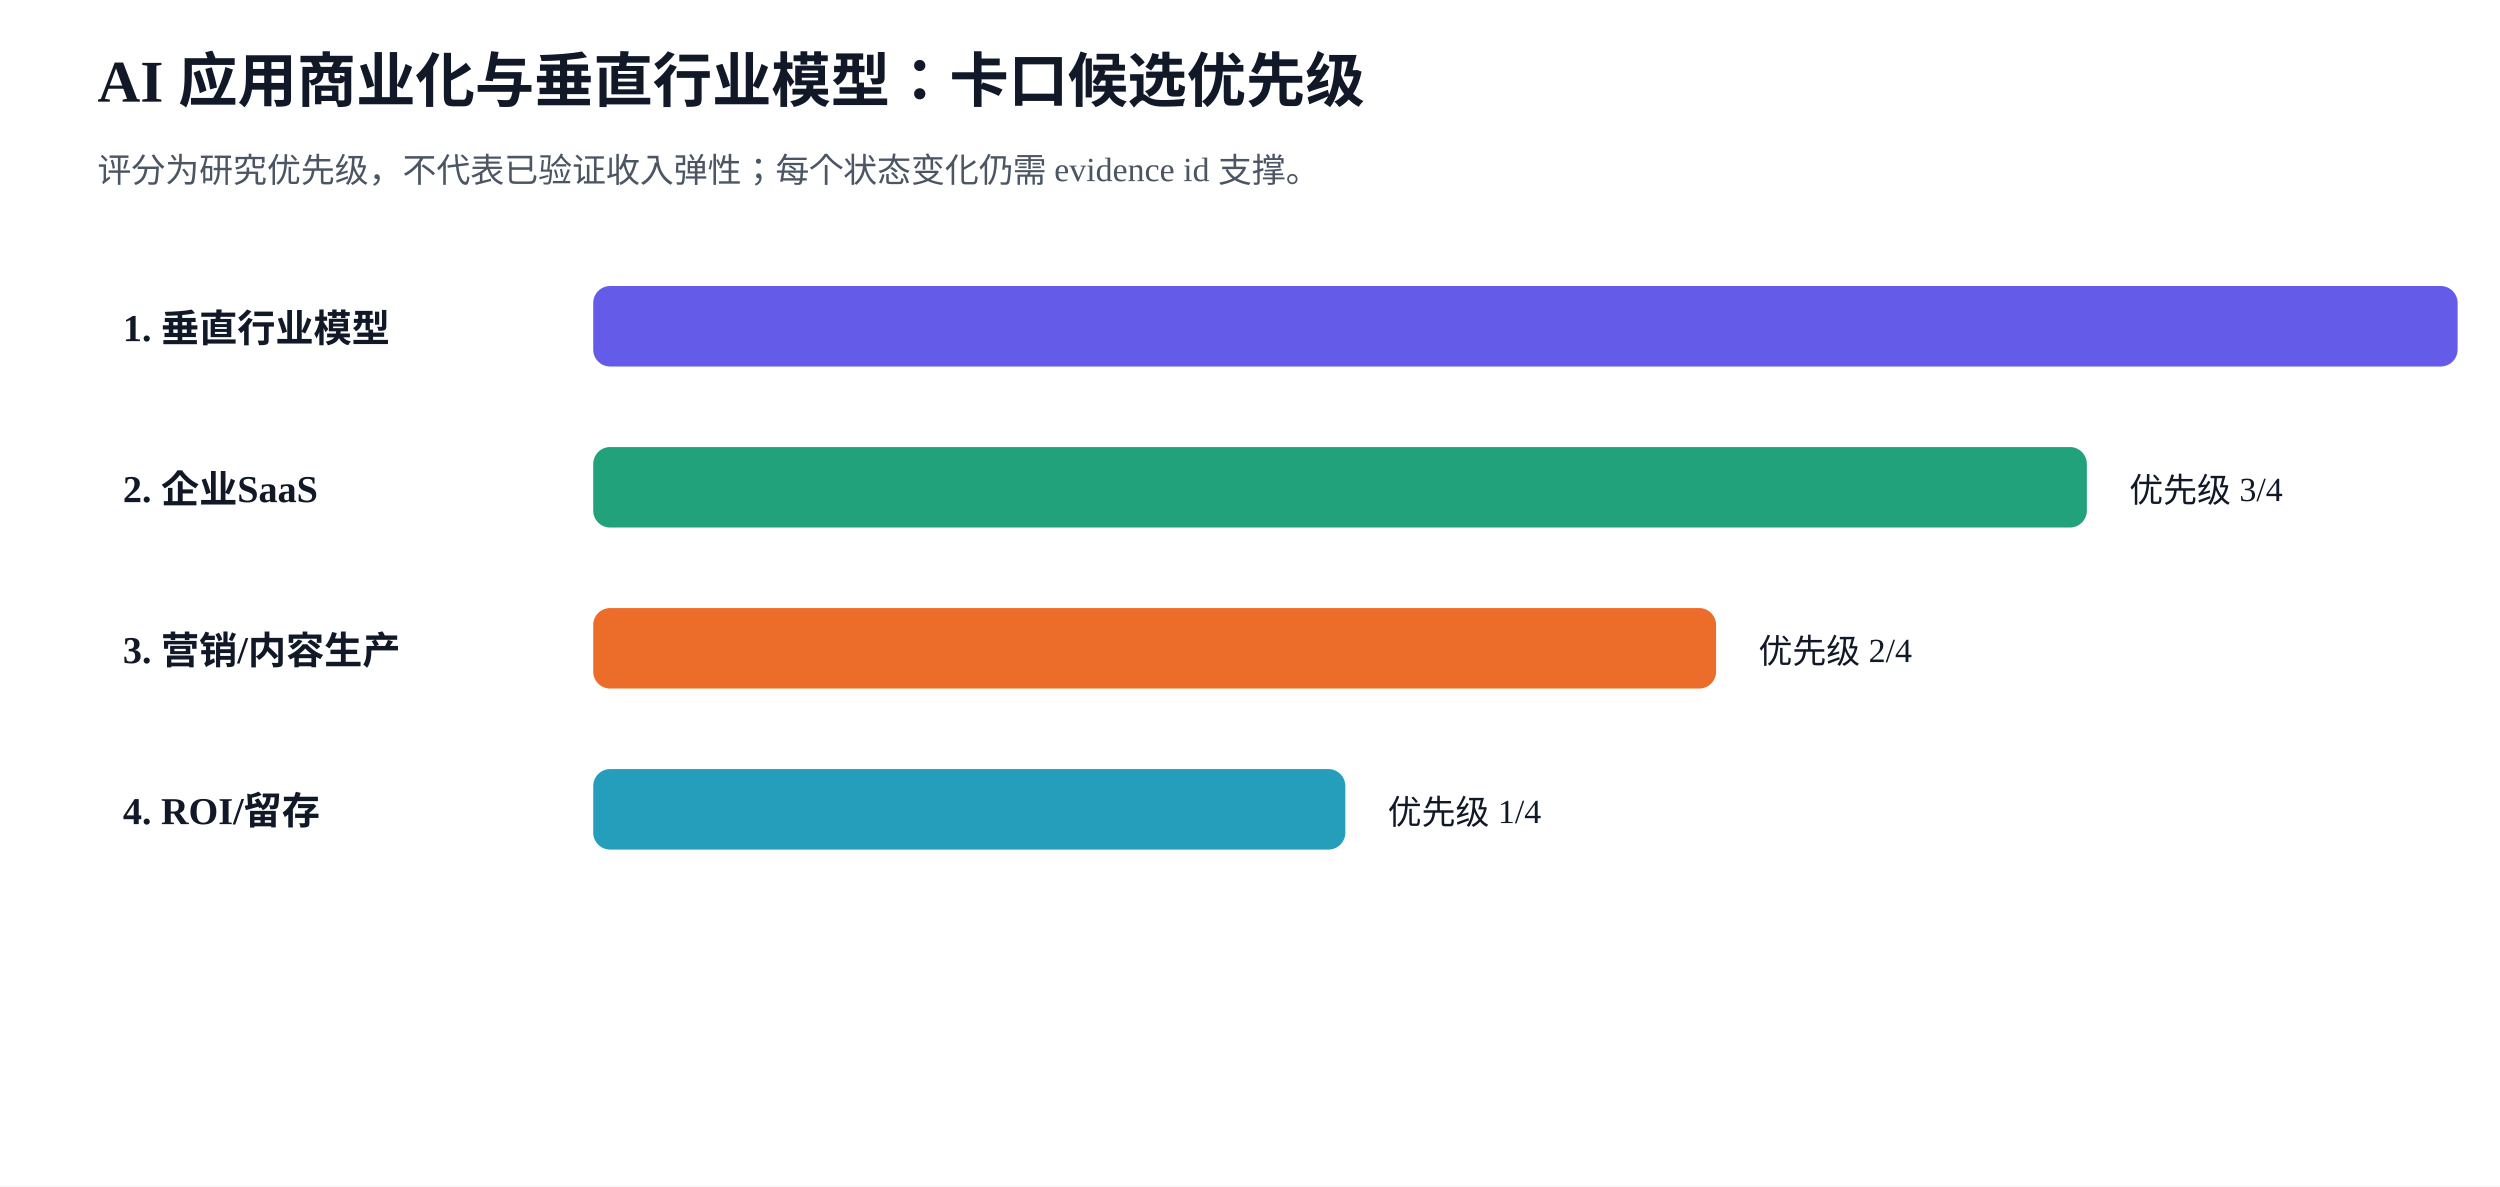
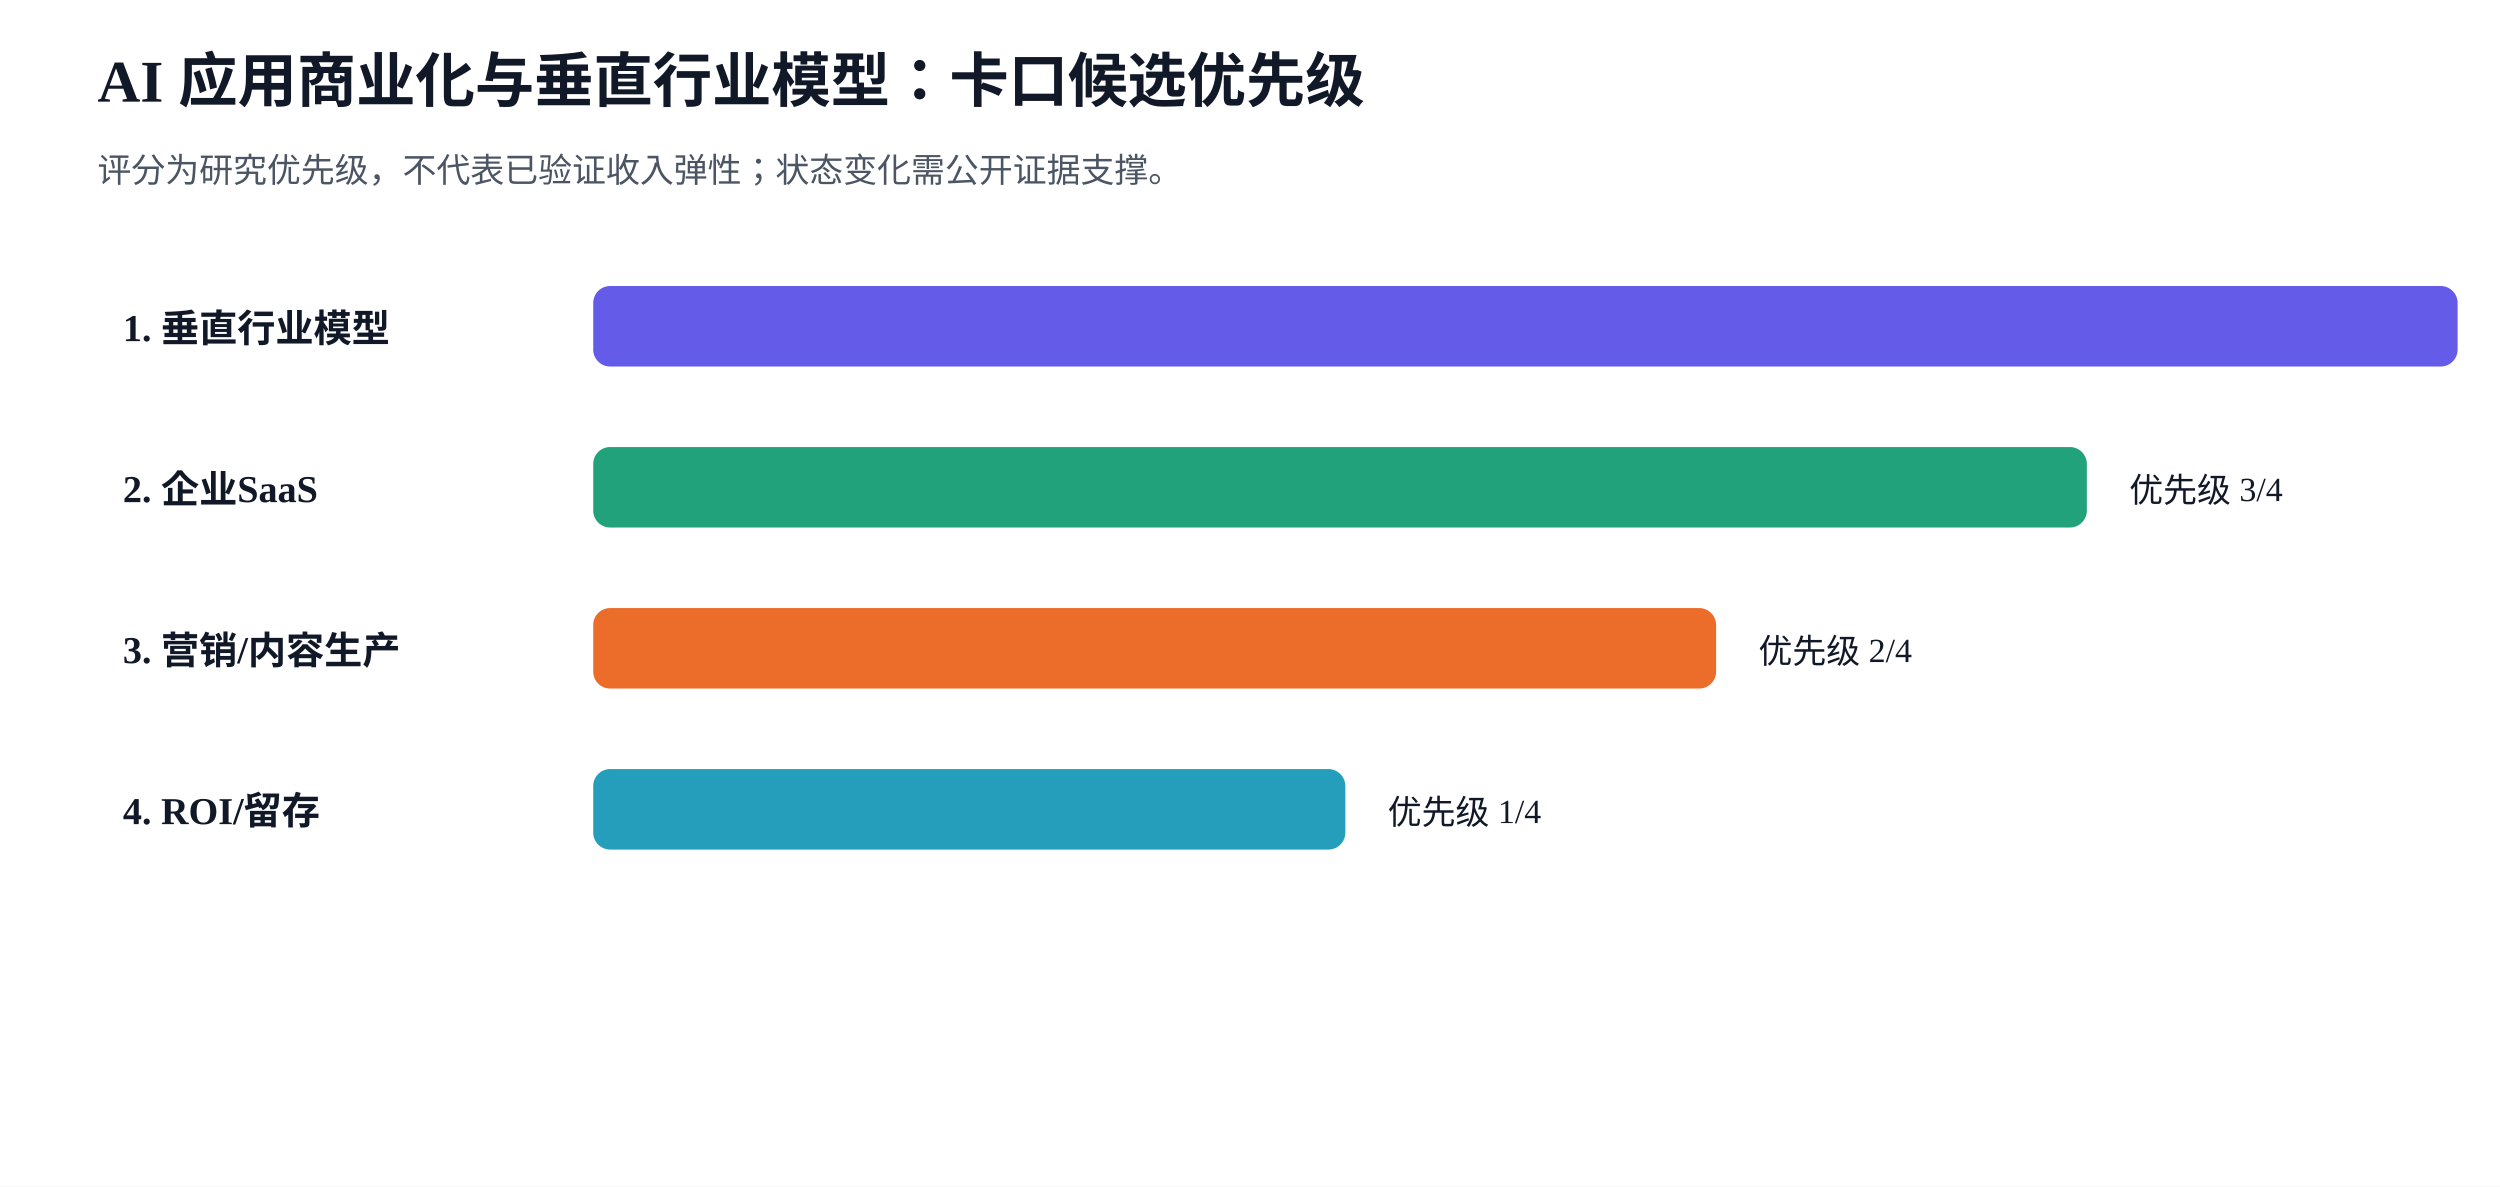
<svg xmlns="http://www.w3.org/2000/svg" width="1180" height="560" viewBox="0 0 1180 560">
  <rect width="100%" height="100%" fill="#ffffff" />
  <text x="46" y="48" font-size="28" font-weight="800" fill="#111827">AI 应用商业化与垂直行业模型：卡口候选优先级</text>
-   <text x="46" y="86" font-size="16" fill="#4b5563">评分为研究优先级，不代表已验证收入弹性；每个状态变化仍需 evidence id 支撑。</text>
+   <text x="46" y="86" font-size="16" fill="#4b5563">评分为研究优先级，不代表已验证收入弹性；状态变化需公开证据支撑。</text>
  <text x="58" y="161" font-size="18" font-weight="700" fill="#111827">1. 垂直行业模型</text>
  <rect x="280" y="135" width="880.0" height="38" rx="8" fill="#4f46e5" opacity="0.88" />
  <text x="1180.0" y="161" font-size="16" fill="#111827">优先级 4/4</text>
  <text x="58" y="237" font-size="18" font-weight="700" fill="#111827">2. 企业SaaS</text>
  <rect x="280" y="211" width="705.0" height="38" rx="8" fill="#059669" opacity="0.88" />
  <text x="1005.0" y="237" font-size="16" fill="#111827">优先级 3/4</text>
  <text x="58" y="313" font-size="18" font-weight="700" fill="#111827">3. 营销/内容生产</text>
  <rect x="280" y="287" width="530.0" height="38" rx="8" fill="#ea580c" opacity="0.88" />
  <text x="830.0" y="313" font-size="16" fill="#111827">优先级 2/4</text>
  <text x="58" y="389" font-size="18" font-weight="700" fill="#111827">4. ROI/留存</text>
  <rect x="280" y="363" width="355.0" height="38" rx="8" fill="#0891b2" opacity="0.88" />
  <text x="655.0" y="389" font-size="16" fill="#111827">优先级 1/4</text>
</svg>
